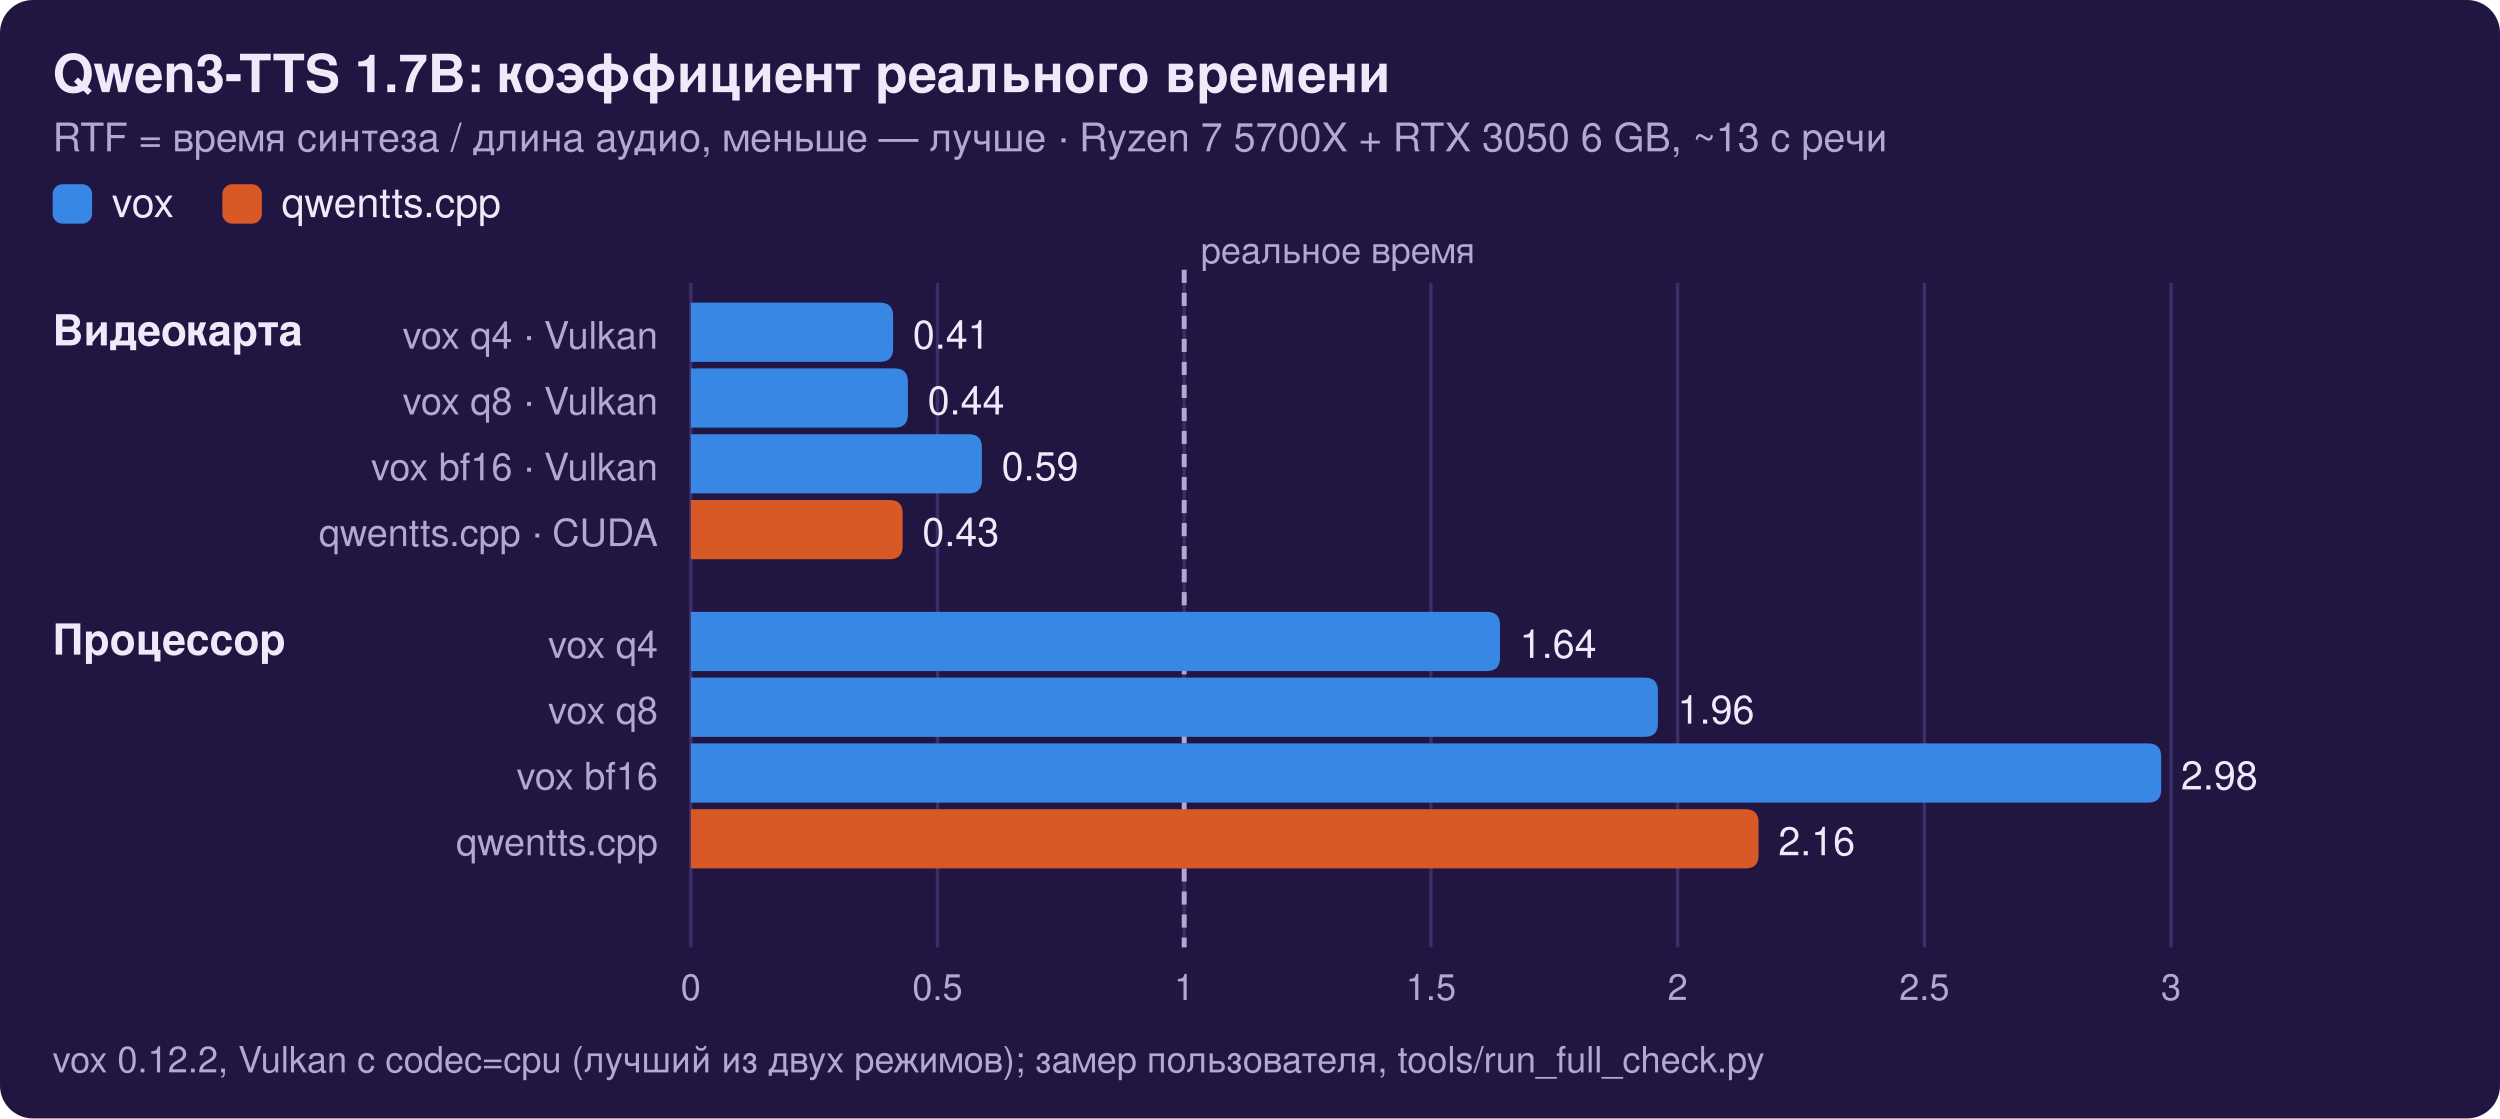
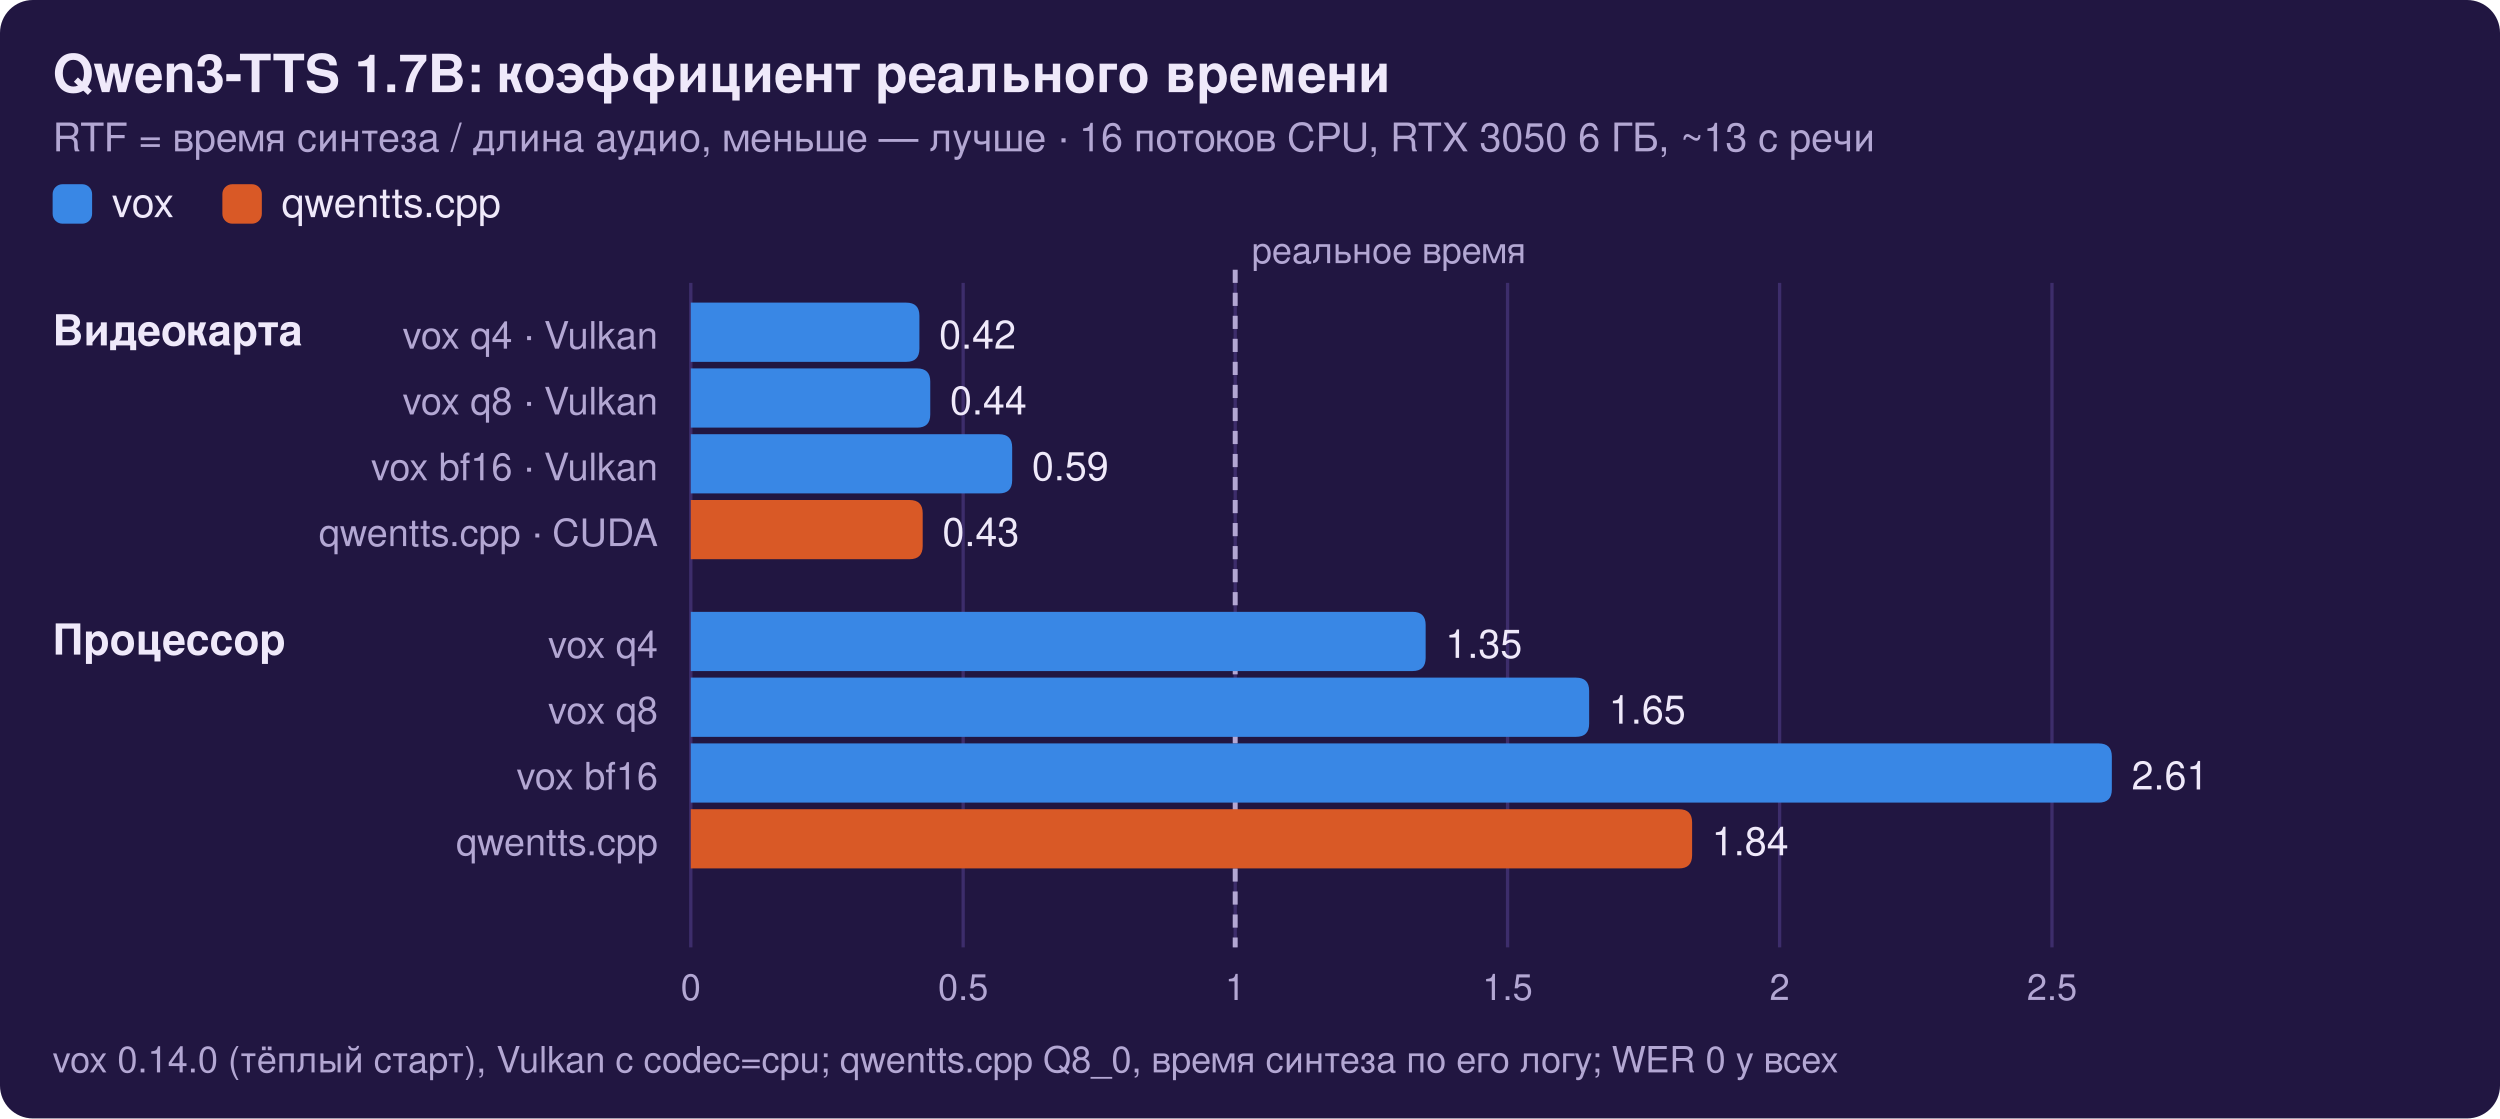
<svg xmlns="http://www.w3.org/2000/svg" width="760" height="340" viewBox="0 0 760 340" font-family="-apple-system,BlinkMacSystemFont,'Segoe UI',Helvetica,Arial,sans-serif" role="img" aria-label="Qwen3-TTS 1.7B: коэффициент реального времени">
  <rect width="760" height="340" rx="10" fill="#211641" />
  <text x="16" y="28" fill="#efe9fa" font-size="16" font-weight="700">Qwen3-TTS 1.7B: коэффициент реального времени</text>
-   <text x="16" y="46" fill="#b3a7d3" font-size="12">RTF = время синтеза / длина аудио, меньше — лучше · Ryzen 7 5700X + RTX 3050 6 GB, ~13 с речи</text>
+   <text x="16" y="46" fill="#b3a7d3" font-size="12">RTF = время синтеза / длина аудио, меньше — лучше · 16 потоков CPU, RTX 3050 6 ГБ, ~13 с речи</text>
  <rect x="16" y="56" width="12" height="12" rx="3" fill="#3987e5" />
  <text x="34" y="66" fill="#efe9fa" font-size="12.5">vox</text>
  <rect x="67.6" y="56" width="12" height="12" rx="3" fill="#d95926" />
  <text x="85.6" y="66" fill="#efe9fa" font-size="12.5">qwentts.cpp</text>
  <line x1="210.0" x2="210.0" y1="86" y2="288" stroke="#3d2d6b" stroke-width="1" />
  <text x="210.0" y="304" fill="#b3a7d3" font-size="11" text-anchor="middle">0</text>
-   <line x1="285.0" x2="285.0" y1="86" y2="288" stroke="#3d2d6b" stroke-width="1" />
-   <text x="285.0" y="304" fill="#b3a7d3" font-size="11" text-anchor="middle">0.5</text>
-   <line x1="360.0" x2="360.0" y1="86" y2="288" stroke="#3d2d6b" stroke-width="1" />
-   <text x="360.0" y="304" fill="#b3a7d3" font-size="11" text-anchor="middle">1</text>
-   <line x1="435.0" x2="435.0" y1="86" y2="288" stroke="#3d2d6b" stroke-width="1" />
-   <text x="435.0" y="304" fill="#b3a7d3" font-size="11" text-anchor="middle">1.5</text>
-   <line x1="510.0" x2="510.0" y1="86" y2="288" stroke="#3d2d6b" stroke-width="1" />
-   <text x="510.0" y="304" fill="#b3a7d3" font-size="11" text-anchor="middle">2</text>
-   <line x1="585.0" x2="585.0" y1="86" y2="288" stroke="#3d2d6b" stroke-width="1" />
-   <text x="585.0" y="304" fill="#b3a7d3" font-size="11" text-anchor="middle">2.5</text>
-   <line x1="660.0" x2="660.0" y1="86" y2="288" stroke="#3d2d6b" stroke-width="1" />
-   <text x="660.0" y="304" fill="#b3a7d3" font-size="11" text-anchor="middle">3</text>
-   <line x1="360.0" x2="360.0" y1="82" y2="288" stroke="#b3a7d3" stroke-width="1.5" stroke-dasharray="4 3" />
-   <text x="365.0" y="80" fill="#b3a7d3" font-size="11">реальное время</text>
+   <line x1="292.8" x2="292.8" y1="86" y2="288" stroke="#3d2d6b" stroke-width="1" />
+   <text x="292.8" y="304" fill="#b3a7d3" font-size="11" text-anchor="middle">0.5</text>
+   <line x1="375.5" x2="375.5" y1="86" y2="288" stroke="#3d2d6b" stroke-width="1" />
+   <text x="375.5" y="304" fill="#b3a7d3" font-size="11" text-anchor="middle">1</text>
+   <line x1="458.3" x2="458.3" y1="86" y2="288" stroke="#3d2d6b" stroke-width="1" />
+   <text x="458.3" y="304" fill="#b3a7d3" font-size="11" text-anchor="middle">1.5</text>
+   <line x1="541.0" x2="541.0" y1="86" y2="288" stroke="#3d2d6b" stroke-width="1" />
+   <text x="541.0" y="304" fill="#b3a7d3" font-size="11" text-anchor="middle">2</text>
+   <line x1="623.8" x2="623.8" y1="86" y2="288" stroke="#3d2d6b" stroke-width="1" />
+   <text x="623.8" y="304" fill="#b3a7d3" font-size="11" text-anchor="middle">2.5</text>
+   <line x1="375.5" x2="375.5" y1="82" y2="288" stroke="#b3a7d3" stroke-width="1.5" stroke-dasharray="4 3" />
+   <text x="380.5" y="80" fill="#b3a7d3" font-size="11">реальное время</text>
  <text x="16" y="199.0" fill="#efe9fa" font-size="13" font-weight="600">Процессор</text>
  <text x="16" y="105.0" fill="#efe9fa" font-size="13" font-weight="600">Видеокарта</text>
-   <path d="M210.0,92.0 H267.5 Q271.5,92.0 271.5,96.0 V106.0 Q271.5,110.0 267.5,110.0 H210.0 Z" fill="#3987e5" />
-   <text x="277.5" y="106.0" fill="#efe9fa" font-size="12" font-variant-numeric="tabular-nums">0.41</text>
+   <path d="M210.0,92.0 H275.5 Q279.5,92.0 279.5,96.0 V106.0 Q279.5,110.0 275.5,110.0 H210.0 Z" fill="#3987e5" />
+   <text x="285.5" y="106.0" fill="#efe9fa" font-size="12" font-variant-numeric="tabular-nums">0.42</text>
  <text x="200" y="106.0" fill="#b3a7d3" font-size="11.5" text-anchor="end">vox q4 · Vulkan</text>
-   <path d="M210.0,112.0 H272.0 Q276.0,112.0 276.0,116.0 V126.0 Q276.0,130.0 272.0,130.0 H210.0 Z" fill="#3987e5" />
-   <text x="282.0" y="126.0" fill="#efe9fa" font-size="12" font-variant-numeric="tabular-nums">0.44</text>
+   <path d="M210.0,112.0 H278.8 Q282.8,112.0 282.8,116.0 V126.0 Q282.8,130.0 278.8,130.0 H210.0 Z" fill="#3987e5" />
+   <text x="288.8" y="126.0" fill="#efe9fa" font-size="12" font-variant-numeric="tabular-nums">0.44</text>
  <text x="200" y="126.0" fill="#b3a7d3" font-size="11.5" text-anchor="end">vox q8 · Vulkan</text>
-   <path d="M210.0,132.0 H294.5 Q298.5,132.0 298.5,136.0 V146.0 Q298.5,150.0 294.5,150.0 H210.0 Z" fill="#3987e5" />
-   <text x="304.5" y="146.0" fill="#efe9fa" font-size="12" font-variant-numeric="tabular-nums">0.59</text>
+   <path d="M210.0,132.0 H303.7 Q307.7,132.0 307.7,136.0 V146.0 Q307.7,150.0 303.7,150.0 H210.0 Z" fill="#3987e5" />
+   <text x="313.7" y="146.0" fill="#efe9fa" font-size="12" font-variant-numeric="tabular-nums">0.59</text>
  <text x="200" y="146.0" fill="#b3a7d3" font-size="11.5" text-anchor="end">vox bf16 · Vulkan</text>
-   <path d="M210.0,152.0 H270.4 Q274.4,152.0 274.4,156.0 V166.0 Q274.4,170.0 270.4,170.0 H210.0 Z" fill="#d95926" />
-   <text x="280.4" y="166.0" fill="#efe9fa" font-size="12" font-variant-numeric="tabular-nums">0.43</text>
+   <path d="M210.0,152.0 H276.5 Q280.5,152.0 280.5,156.0 V166.0 Q280.5,170.0 276.5,170.0 H210.0 Z" fill="#d95926" />
+   <text x="286.5" y="166.0" fill="#efe9fa" font-size="12" font-variant-numeric="tabular-nums">0.43</text>
  <text x="200" y="166.0" fill="#b3a7d3" font-size="11.5" text-anchor="end">qwentts.cpp · CUDA</text>
-   <path d="M210.0,186.0 H452.0 Q456.0,186.0 456.0,190.0 V200.0 Q456.0,204.0 452.0,204.0 H210.0 Z" fill="#3987e5" />
-   <text x="462.0" y="200.0" fill="#efe9fa" font-size="12" font-variant-numeric="tabular-nums">1.64</text>
+   <path d="M210.0,186.0 H429.4 Q433.4,186.0 433.4,190.0 V200.0 Q433.4,204.0 429.4,204.0 H210.0 Z" fill="#3987e5" />
+   <text x="439.4" y="200.0" fill="#efe9fa" font-size="12" font-variant-numeric="tabular-nums">1.35</text>
  <text x="200" y="200.0" fill="#b3a7d3" font-size="11.5" text-anchor="end">vox q4</text>
-   <path d="M210.0,206.0 H500.0 Q504.0,206.0 504.0,210.0 V220.0 Q504.0,224.0 500.0,224.0 H210.0 Z" fill="#3987e5" />
-   <text x="510.0" y="220.0" fill="#efe9fa" font-size="12" font-variant-numeric="tabular-nums">1.96</text>
+   <path d="M210.0,206.0 H479.1 Q483.1,206.0 483.1,210.0 V220.0 Q483.1,224.0 479.1,224.0 H210.0 Z" fill="#3987e5" />
+   <text x="489.1" y="220.0" fill="#efe9fa" font-size="12" font-variant-numeric="tabular-nums">1.65</text>
  <text x="200" y="220.0" fill="#b3a7d3" font-size="11.5" text-anchor="end">vox q8</text>
-   <path d="M210.0,226.0 H653.0 Q657.0,226.0 657.0,230.0 V240.0 Q657.0,244.0 653.0,244.0 H210.0 Z" fill="#3987e5" />
-   <text x="663.0" y="240.0" fill="#efe9fa" font-size="12" font-variant-numeric="tabular-nums">2.98</text>
+   <path d="M210.0,226.0 H638.0 Q642.0,226.0 642.0,230.0 V240.0 Q642.0,244.0 638.0,244.0 H210.0 Z" fill="#3987e5" />
+   <text x="648.0" y="240.0" fill="#efe9fa" font-size="12" font-variant-numeric="tabular-nums">2.61</text>
  <text x="200" y="240.0" fill="#b3a7d3" font-size="11.5" text-anchor="end">vox bf16</text>
-   <path d="M210.0,246.0 H530.6 Q534.6,246.0 534.6,250.0 V260.0 Q534.6,264.0 530.6,264.0 H210.0 Z" fill="#d95926" />
-   <text x="540.6" y="260.0" fill="#efe9fa" font-size="12" font-variant-numeric="tabular-nums">2.16</text>
+   <path d="M210.0,246.0 H510.4 Q514.4,246.0 514.4,250.0 V260.0 Q514.4,264.0 510.4,264.0 H210.0 Z" fill="#d95926" />
+   <text x="520.4" y="260.0" fill="#efe9fa" font-size="12" font-variant-numeric="tabular-nums">1.84</text>
  <text x="200" y="260.0" fill="#b3a7d3" font-size="11.5" text-anchor="end">qwentts.cpp</text>
-   <text x="16" y="326" fill="#b3a7d3" font-size="11">vox 0.12.2, Vulkan с codec=cpu (лучший из двух режимов); замер пользователя, tools/run_full_check.py</text>
+   <text x="16" y="326" fill="#b3a7d3" font-size="11">vox 0.14.0 (тёплый старт), Vulkan с codec=cpu; qwentts.cpp Q8_0, время синтеза по его логу; WER 0 у всех</text>
</svg>
